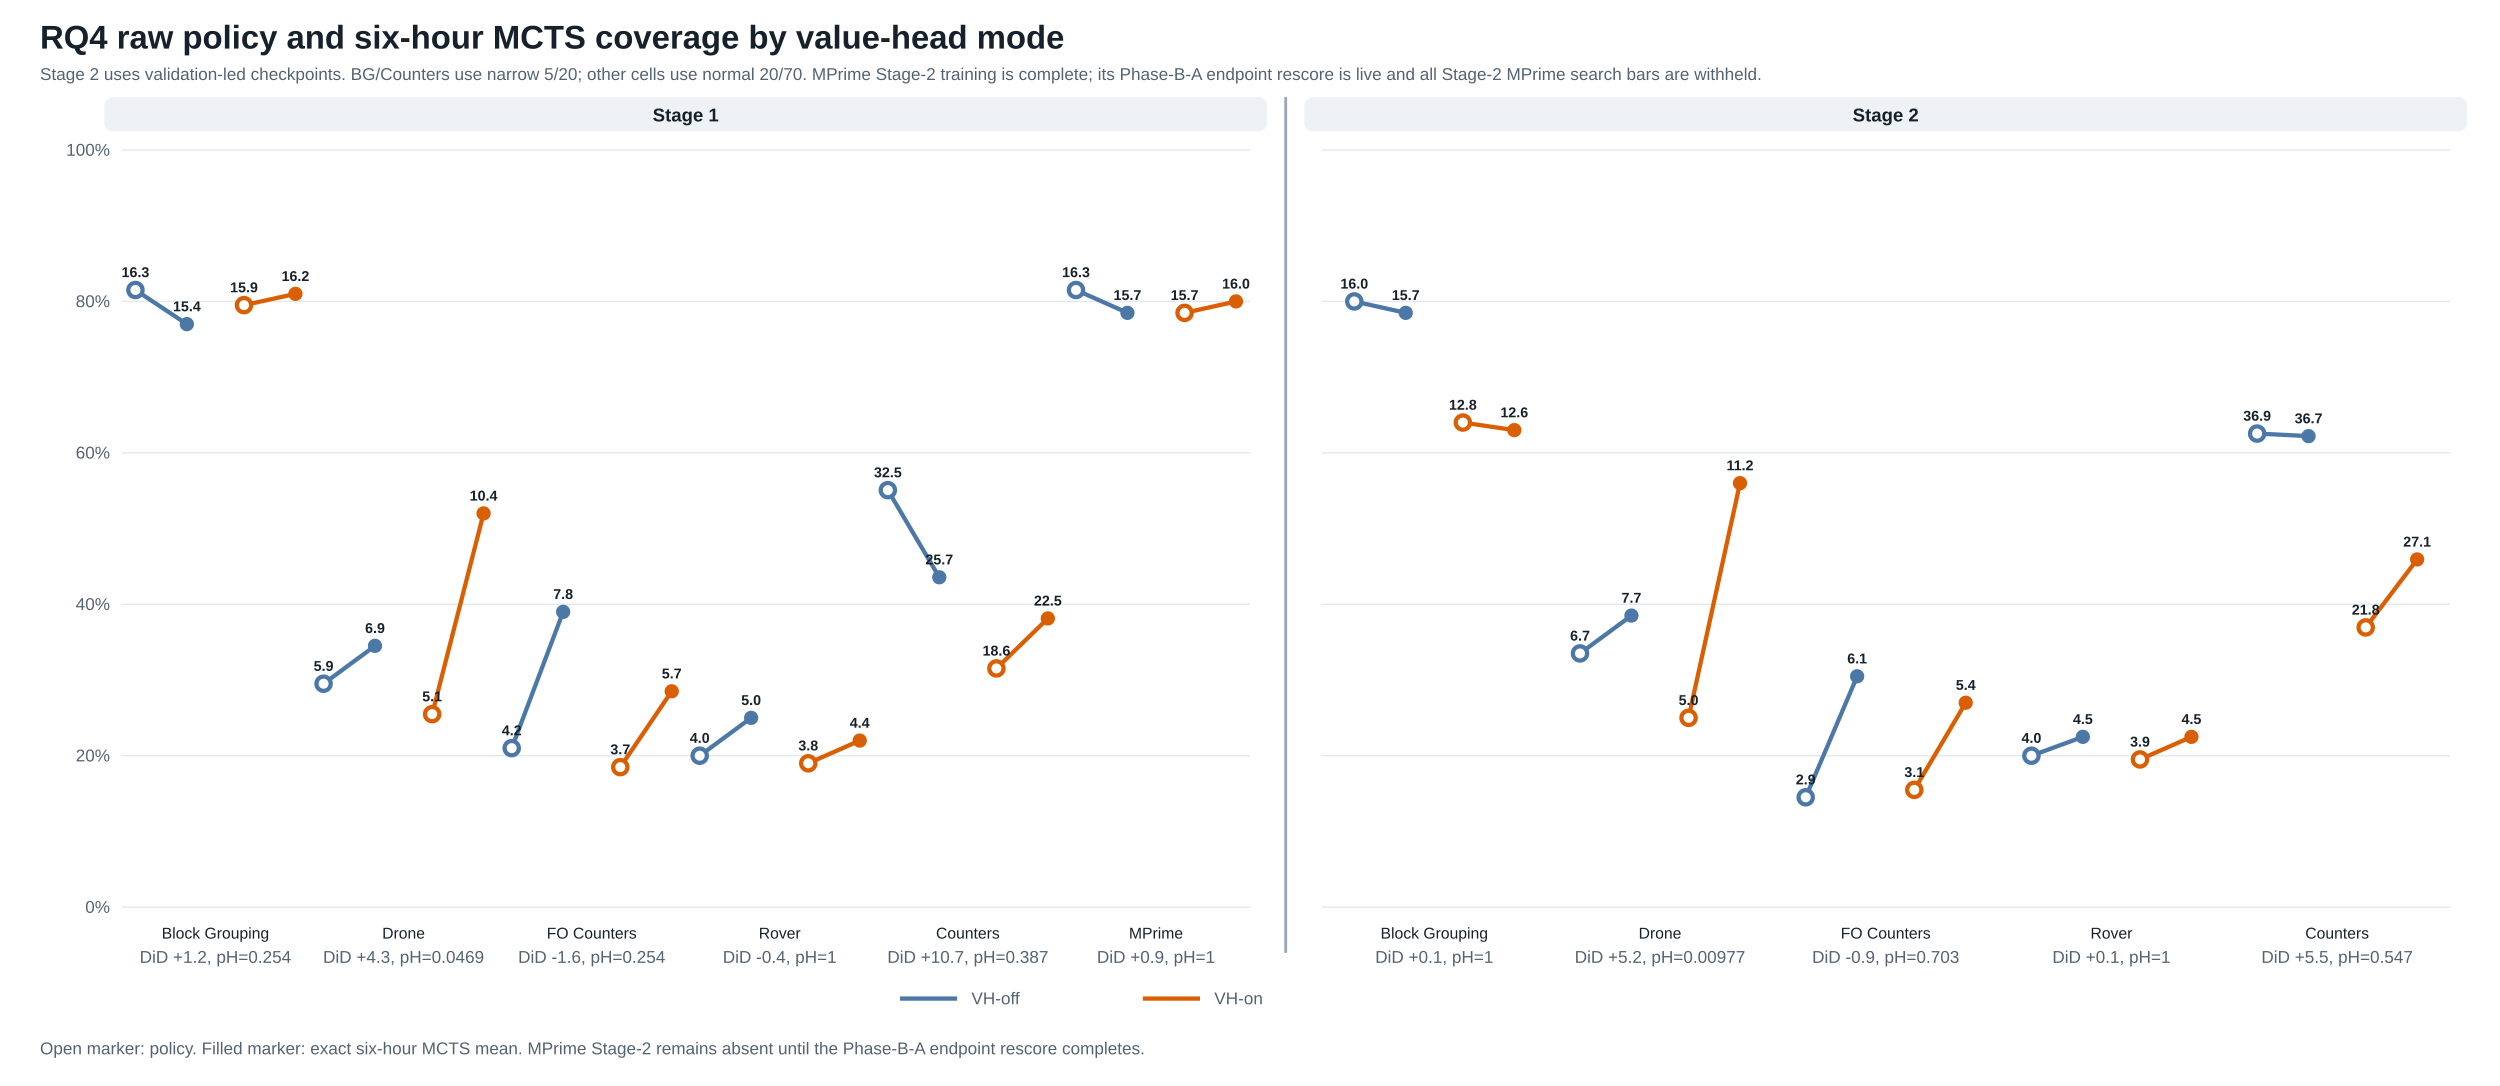
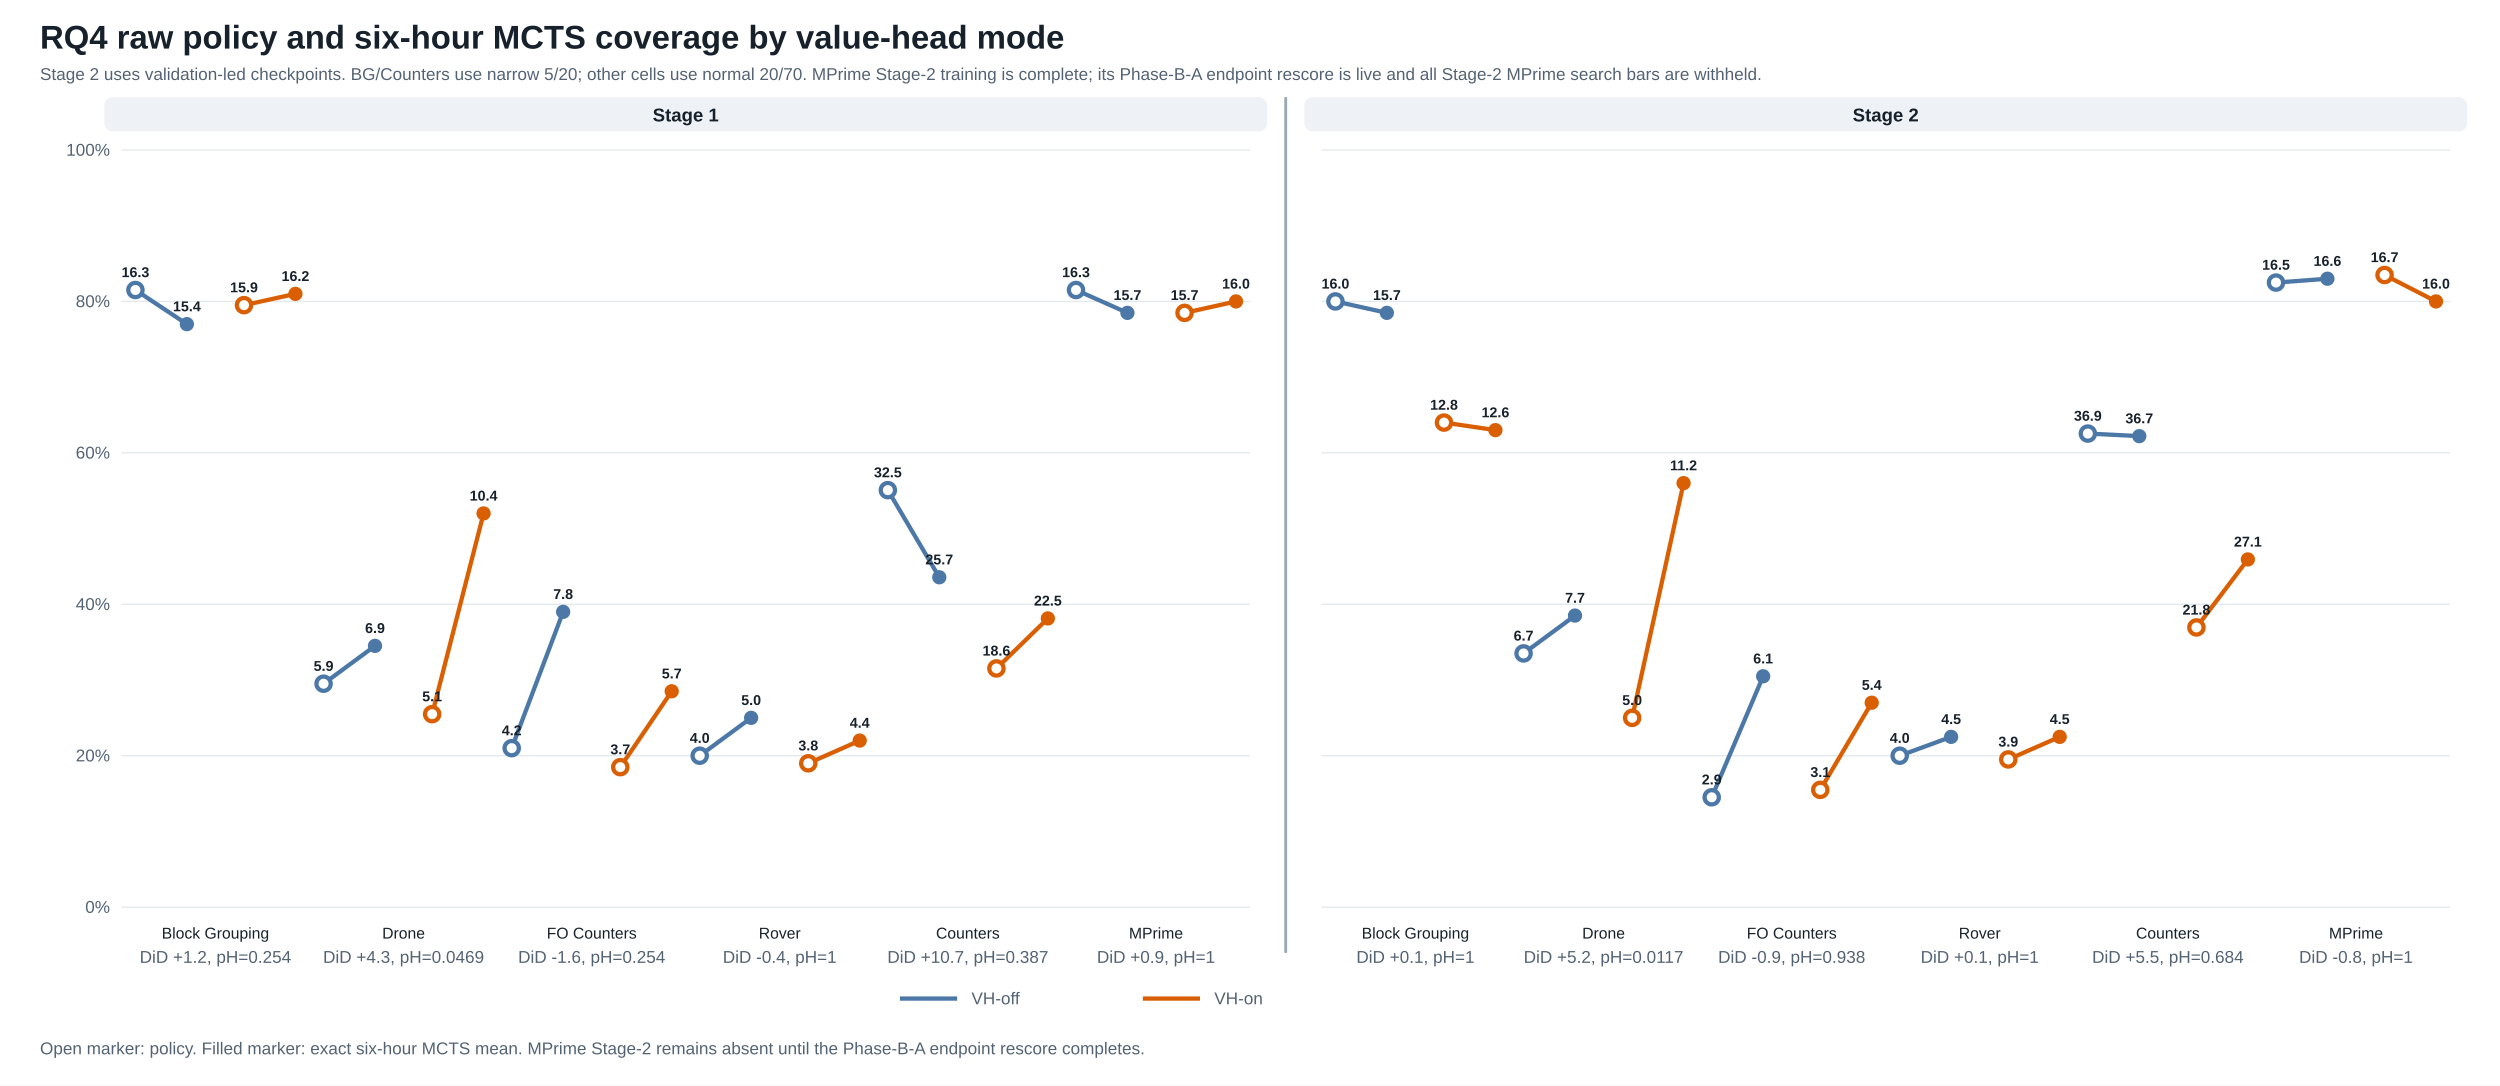
<svg xmlns="http://www.w3.org/2000/svg" width="1750" height="760" viewBox="0 0 1750 760">
  <rect width="100%" height="100%" fill="white" />
  <style>text{font-family:Segoe UI,Arial,sans-serif;fill:#17212b}.title{font-size:23px;font-weight:700}.sub{font-size:12px;fill:#536273}.label{font-size:11px}.head{font-size:13px;font-weight:700}.value{font-size:10px;font-weight:600}</style>
  <text x="28" y="34" class="title">RQ4 raw policy and six-hour MCTS coverage by value-head mode</text>
  <text x="28" y="56" class="sub">Stage 2 uses validation-led checkpoints. BG/Counters use narrow 5/20; other cells use normal 20/70. MPrime Stage-2 training is complete; its Phase-B-A endpoint rescore is live and all Stage-2 MPrime search bars are withheld.</text>
  <rect x="73" y="68" width="814" height="24" rx="6" fill="#eef2f6" />
  <text x="480.0" y="85" text-anchor="middle" class="head">Stage 1</text>
  <line x1="85" y1="635.0" x2="875" y2="635.0" stroke="#e4e9ee" />
  <text x="77" y="639.0" text-anchor="end" class="sub">0%</text>
  <line x1="85" y1="529.0" x2="875" y2="529.0" stroke="#e4e9ee" />
  <text x="77" y="533.0" text-anchor="end" class="sub">20%</text>
  <line x1="85" y1="423.0" x2="875" y2="423.0" stroke="#e4e9ee" />
  <text x="77" y="427.0" text-anchor="end" class="sub">40%</text>
  <line x1="85" y1="317.0" x2="875" y2="317.0" stroke="#e4e9ee" />
  <text x="77" y="321.0" text-anchor="end" class="sub">60%</text>
  <line x1="85" y1="211.0" x2="875" y2="211.0" stroke="#e4e9ee" />
  <text x="77" y="215.0" text-anchor="end" class="sub">80%</text>
  <line x1="85" y1="105.0" x2="875" y2="105.0" stroke="#e4e9ee" />
  <text x="77" y="109.0" text-anchor="end" class="sub">100%</text>
  <line x1="94.8" y1="203.0" x2="130.8" y2="226.9" stroke="#4c78a8" stroke-width="3" stroke-dasharray="none" />
  <circle cx="94.8" cy="203.0" r="5" fill="white" stroke="#4c78a8" stroke-width="3" />
  <circle cx="130.8" cy="226.9" r="5" fill="#4c78a8" opacity="1" />
  <text x="94.8" y="194.0" text-anchor="middle" class="value">16.3</text>
  <text x="130.8" y="217.9" text-anchor="middle" class="value">15.4</text>
  <line x1="170.8" y1="213.6" x2="206.8" y2="205.7" stroke="#d95f02" stroke-width="3" stroke-dasharray="none" />
  <circle cx="170.8" cy="213.6" r="5" fill="white" stroke="#d95f02" stroke-width="3" />
  <circle cx="206.8" cy="205.7" r="5" fill="#d95f02" opacity="1" />
  <text x="170.8" y="204.6" text-anchor="middle" class="value">15.9</text>
  <text x="206.8" y="196.7" text-anchor="middle" class="value">16.2</text>
  <text x="150.8" y="657" text-anchor="middle" class="label">Block Grouping</text>
  <text x="150.8" y="674" text-anchor="middle" class="sub">DiD +1.2, pH=0.254</text>
  <line x1="226.5" y1="478.6" x2="262.5" y2="452.1" stroke="#4c78a8" stroke-width="3" stroke-dasharray="none" />
  <circle cx="226.5" cy="478.6" r="5" fill="white" stroke="#4c78a8" stroke-width="3" />
  <circle cx="262.5" cy="452.1" r="5" fill="#4c78a8" opacity="1" />
  <text x="226.5" y="469.6" text-anchor="middle" class="value">5.9</text>
  <text x="262.5" y="443.1" text-anchor="middle" class="value">6.9</text>
  <line x1="302.5" y1="499.9" x2="338.5" y2="359.4" stroke="#d95f02" stroke-width="3" stroke-dasharray="none" />
  <circle cx="302.5" cy="499.9" r="5" fill="white" stroke="#d95f02" stroke-width="3" />
  <circle cx="338.5" cy="359.4" r="5" fill="#d95f02" opacity="1" />
  <text x="302.5" y="490.9" text-anchor="middle" class="value">5.1</text>
  <text x="338.5" y="350.4" text-anchor="middle" class="value">10.4</text>
  <text x="282.5" y="657" text-anchor="middle" class="label">Drone</text>
  <text x="282.5" y="674" text-anchor="middle" class="sub">DiD +4.3, pH=0.0469</text>
  <line x1="358.2" y1="523.7" x2="394.2" y2="428.3" stroke="#4c78a8" stroke-width="3" stroke-dasharray="none" />
  <circle cx="358.2" cy="523.7" r="5" fill="white" stroke="#4c78a8" stroke-width="3" />
  <circle cx="394.2" cy="428.3" r="5" fill="#4c78a8" opacity="1" />
  <text x="358.2" y="514.7" text-anchor="middle" class="value">4.2</text>
  <text x="394.2" y="419.3" text-anchor="middle" class="value">7.8</text>
  <line x1="434.2" y1="537.0" x2="470.2" y2="483.9" stroke="#d95f02" stroke-width="3" stroke-dasharray="none" />
  <circle cx="434.2" cy="537.0" r="5" fill="white" stroke="#d95f02" stroke-width="3" />
  <circle cx="470.2" cy="483.9" r="5" fill="#d95f02" opacity="1" />
  <text x="434.2" y="528.0" text-anchor="middle" class="value">3.7</text>
  <text x="470.2" y="474.9" text-anchor="middle" class="value">5.7</text>
  <text x="414.2" y="657" text-anchor="middle" class="label">FO Counters</text>
  <text x="414.2" y="674" text-anchor="middle" class="sub">DiD -1.6, pH=0.254</text>
  <line x1="489.8" y1="529.0" x2="525.8" y2="502.5" stroke="#4c78a8" stroke-width="3" stroke-dasharray="none" />
  <circle cx="489.8" cy="529.0" r="5" fill="white" stroke="#4c78a8" stroke-width="3" />
  <circle cx="525.8" cy="502.5" r="5" fill="#4c78a8" opacity="1" />
  <text x="489.8" y="520.0" text-anchor="middle" class="value">4.0</text>
  <text x="525.8" y="493.5" text-anchor="middle" class="value">5.0</text>
  <line x1="565.8" y1="534.3" x2="601.8" y2="518.4" stroke="#d95f02" stroke-width="3" stroke-dasharray="none" />
  <circle cx="565.8" cy="534.3" r="5" fill="white" stroke="#d95f02" stroke-width="3" />
  <circle cx="601.8" cy="518.4" r="5" fill="#d95f02" opacity="1" />
  <text x="565.8" y="525.3" text-anchor="middle" class="value">3.8</text>
  <text x="601.8" y="509.4" text-anchor="middle" class="value">4.4</text>
  <text x="545.8" y="657" text-anchor="middle" class="label">Rover</text>
  <text x="545.8" y="674" text-anchor="middle" class="sub">DiD -0.4, pH=1</text>
  <line x1="621.5" y1="343.1" x2="657.5" y2="404.1" stroke="#4c78a8" stroke-width="3" stroke-dasharray="none" />
  <circle cx="621.5" cy="343.1" r="5" fill="white" stroke="#4c78a8" stroke-width="3" />
  <circle cx="657.5" cy="404.1" r="5" fill="#4c78a8" opacity="1" />
  <text x="621.5" y="334.1" text-anchor="middle" class="value">32.5</text>
  <text x="657.5" y="395.1" text-anchor="middle" class="value">25.7</text>
  <line x1="697.5" y1="467.9" x2="733.5" y2="432.9" stroke="#d95f02" stroke-width="3" stroke-dasharray="none" />
  <circle cx="697.5" cy="467.9" r="5" fill="white" stroke="#d95f02" stroke-width="3" />
  <circle cx="733.5" cy="432.9" r="5" fill="#d95f02" opacity="1" />
  <text x="697.5" y="458.9" text-anchor="middle" class="value">18.6</text>
  <text x="733.5" y="423.9" text-anchor="middle" class="value">22.5</text>
  <text x="677.5" y="657" text-anchor="middle" class="label">Counters</text>
  <text x="677.5" y="674" text-anchor="middle" class="sub">DiD +10.7, pH=0.387</text>
  <line x1="753.2" y1="203.0" x2="789.2" y2="219.0" stroke="#4c78a8" stroke-width="3" stroke-dasharray="none" />
  <circle cx="753.2" cy="203.0" r="5" fill="white" stroke="#4c78a8" stroke-width="3" />
  <circle cx="789.2" cy="219.0" r="5" fill="#4c78a8" opacity="1" />
  <text x="753.2" y="194.0" text-anchor="middle" class="value">16.3</text>
  <text x="789.2" y="210.0" text-anchor="middle" class="value">15.7</text>
  <line x1="829.2" y1="219.0" x2="865.2" y2="211.0" stroke="#d95f02" stroke-width="3" stroke-dasharray="none" />
  <circle cx="829.2" cy="219.0" r="5" fill="white" stroke="#d95f02" stroke-width="3" />
  <circle cx="865.2" cy="211.0" r="5" fill="#d95f02" opacity="1" />
  <text x="829.2" y="210.0" text-anchor="middle" class="value">15.7</text>
  <text x="865.2" y="202.0" text-anchor="middle" class="value">16.0</text>
  <text x="809.2" y="657" text-anchor="middle" class="label">MPrime</text>
  <text x="809.2" y="674" text-anchor="middle" class="sub">DiD +0.9, pH=1</text>
  <rect x="913" y="68" width="814" height="24" rx="6" fill="#eef2f6" />
  <text x="1320.0" y="85" text-anchor="middle" class="head">Stage 2</text>
  <line x1="925" y1="635.0" x2="1715" y2="635.0" stroke="#e4e9ee" />
  <line x1="925" y1="529.0" x2="1715" y2="529.0" stroke="#e4e9ee" />
  <line x1="925" y1="423.0" x2="1715" y2="423.0" stroke="#e4e9ee" />
  <line x1="925" y1="317.0" x2="1715" y2="317.0" stroke="#e4e9ee" />
  <line x1="925" y1="211.0" x2="1715" y2="211.0" stroke="#e4e9ee" />
  <line x1="925" y1="105.0" x2="1715" y2="105.0" stroke="#e4e9ee" />
-   <line x1="948.0" y1="211.0" x2="984.0" y2="219.0" stroke="#4c78a8" stroke-width="3" stroke-dasharray="none" />
-   <circle cx="948.0" cy="211.0" r="5" fill="white" stroke="#4c78a8" stroke-width="3" />
-   <circle cx="984.0" cy="219.0" r="5" fill="#4c78a8" opacity="1" />
-   <text x="948.0" y="202.0" text-anchor="middle" class="value">16.0</text>
-   <text x="984.0" y="210.0" text-anchor="middle" class="value">15.7</text>
-   <line x1="1024.0" y1="295.8" x2="1060.0" y2="301.1" stroke="#d95f02" stroke-width="3" stroke-dasharray="none" />
-   <circle cx="1024.0" cy="295.8" r="5" fill="white" stroke="#d95f02" stroke-width="3" />
-   <circle cx="1060.0" cy="301.1" r="5" fill="#d95f02" opacity="1" />
-   <text x="1024.0" y="286.8" text-anchor="middle" class="value">12.8</text>
-   <text x="1060.0" y="292.1" text-anchor="middle" class="value">12.6</text>
-   <text x="1004.0" y="657" text-anchor="middle" class="label">Block Grouping</text>
-   <text x="1004.0" y="674" text-anchor="middle" class="sub">DiD +0.1, pH=1</text>
-   <line x1="1106.0" y1="457.4" x2="1142.0" y2="430.9" stroke="#4c78a8" stroke-width="3" stroke-dasharray="none" />
-   <circle cx="1106.0" cy="457.4" r="5" fill="white" stroke="#4c78a8" stroke-width="3" />
-   <circle cx="1142.0" cy="430.9" r="5" fill="#4c78a8" opacity="1" />
-   <text x="1106.0" y="448.4" text-anchor="middle" class="value">6.7</text>
-   <text x="1142.0" y="421.9" text-anchor="middle" class="value">7.7</text>
-   <line x1="1182.0" y1="502.5" x2="1218.0" y2="338.2" stroke="#d95f02" stroke-width="3" stroke-dasharray="none" />
-   <circle cx="1182.0" cy="502.5" r="5" fill="white" stroke="#d95f02" stroke-width="3" />
-   <circle cx="1218.0" cy="338.2" r="5" fill="#d95f02" opacity="1" />
-   <text x="1182.0" y="493.5" text-anchor="middle" class="value">5.0</text>
-   <text x="1218.0" y="329.2" text-anchor="middle" class="value">11.2</text>
-   <text x="1162.0" y="657" text-anchor="middle" class="label">Drone</text>
-   <text x="1162.0" y="674" text-anchor="middle" class="sub">DiD +5.2, pH=0.00977</text>
-   <line x1="1264.0" y1="558.1" x2="1300.0" y2="473.4" stroke="#4c78a8" stroke-width="3" stroke-dasharray="none" />
-   <circle cx="1264.0" cy="558.1" r="5" fill="white" stroke="#4c78a8" stroke-width="3" />
-   <circle cx="1300.0" cy="473.4" r="5" fill="#4c78a8" opacity="1" />
-   <text x="1264.0" y="549.1" text-anchor="middle" class="value">2.9</text>
-   <text x="1300.0" y="464.4" text-anchor="middle" class="value">6.1</text>
-   <line x1="1340.0" y1="552.9" x2="1376.0" y2="491.9" stroke="#d95f02" stroke-width="3" stroke-dasharray="none" />
-   <circle cx="1340.0" cy="552.9" r="5" fill="white" stroke="#d95f02" stroke-width="3" />
-   <circle cx="1376.0" cy="491.9" r="5" fill="#d95f02" opacity="1" />
-   <text x="1340.0" y="543.9" text-anchor="middle" class="value">3.1</text>
-   <text x="1376.0" y="482.9" text-anchor="middle" class="value">5.4</text>
-   <text x="1320.0" y="657" text-anchor="middle" class="label">FO Counters</text>
-   <text x="1320.0" y="674" text-anchor="middle" class="sub">DiD -0.9, pH=0.703</text>
-   <line x1="1422.0" y1="529.0" x2="1458.0" y2="515.8" stroke="#4c78a8" stroke-width="3" stroke-dasharray="none" />
-   <circle cx="1422.0" cy="529.0" r="5" fill="white" stroke="#4c78a8" stroke-width="3" />
-   <circle cx="1458.0" cy="515.8" r="5" fill="#4c78a8" opacity="1" />
-   <text x="1422.0" y="520.0" text-anchor="middle" class="value">4.0</text>
-   <text x="1458.0" y="506.8" text-anchor="middle" class="value">4.5</text>
-   <line x1="1498.0" y1="531.6" x2="1534.0" y2="515.8" stroke="#d95f02" stroke-width="3" stroke-dasharray="none" />
-   <circle cx="1498.0" cy="531.6" r="5" fill="white" stroke="#d95f02" stroke-width="3" />
-   <circle cx="1534.0" cy="515.8" r="5" fill="#d95f02" opacity="1" />
-   <text x="1498.0" y="522.6" text-anchor="middle" class="value">3.9</text>
-   <text x="1534.0" y="506.8" text-anchor="middle" class="value">4.5</text>
-   <text x="1478.0" y="657" text-anchor="middle" class="label">Rover</text>
-   <text x="1478.0" y="674" text-anchor="middle" class="sub">DiD +0.1, pH=1</text>
-   <line x1="1580.0" y1="303.5" x2="1616.0" y2="305.3" stroke="#4c78a8" stroke-width="3" stroke-dasharray="none" />
-   <circle cx="1580.0" cy="303.5" r="5" fill="white" stroke="#4c78a8" stroke-width="3" />
-   <circle cx="1616.0" cy="305.3" r="5" fill="#4c78a8" opacity="1" />
-   <text x="1580.0" y="294.5" text-anchor="middle" class="value">36.9</text>
-   <text x="1616.0" y="296.3" text-anchor="middle" class="value">36.7</text>
-   <line x1="1656.0" y1="439.2" x2="1692.0" y2="391.6" stroke="#d95f02" stroke-width="3" stroke-dasharray="none" />
-   <circle cx="1656.0" cy="439.2" r="5" fill="white" stroke="#d95f02" stroke-width="3" />
-   <circle cx="1692.0" cy="391.6" r="5" fill="#d95f02" opacity="1" />
-   <text x="1656.0" y="430.2" text-anchor="middle" class="value">21.8</text>
-   <text x="1692.0" y="382.6" text-anchor="middle" class="value">27.1</text>
-   <text x="1636.0" y="657" text-anchor="middle" class="label">Counters</text>
-   <text x="1636.0" y="674" text-anchor="middle" class="sub">DiD +5.5, pH=0.547</text>
+   <line x1="934.8" y1="211.0" x2="970.8" y2="219.0" stroke="#4c78a8" stroke-width="3" stroke-dasharray="none" />
+   <circle cx="934.8" cy="211.0" r="5" fill="white" stroke="#4c78a8" stroke-width="3" />
+   <circle cx="970.8" cy="219.0" r="5" fill="#4c78a8" opacity="1" />
+   <text x="934.8" y="202.0" text-anchor="middle" class="value">16.0</text>
+   <text x="970.8" y="210.0" text-anchor="middle" class="value">15.7</text>
+   <line x1="1010.8" y1="295.8" x2="1046.8" y2="301.1" stroke="#d95f02" stroke-width="3" stroke-dasharray="none" />
+   <circle cx="1010.8" cy="295.8" r="5" fill="white" stroke="#d95f02" stroke-width="3" />
+   <circle cx="1046.8" cy="301.1" r="5" fill="#d95f02" opacity="1" />
+   <text x="1010.8" y="286.8" text-anchor="middle" class="value">12.8</text>
+   <text x="1046.8" y="292.1" text-anchor="middle" class="value">12.6</text>
+   <text x="990.8" y="657" text-anchor="middle" class="label">Block Grouping</text>
+   <text x="990.8" y="674" text-anchor="middle" class="sub">DiD +0.1, pH=1</text>
+   <line x1="1066.5" y1="457.4" x2="1102.5" y2="430.9" stroke="#4c78a8" stroke-width="3" stroke-dasharray="none" />
+   <circle cx="1066.5" cy="457.4" r="5" fill="white" stroke="#4c78a8" stroke-width="3" />
+   <circle cx="1102.5" cy="430.9" r="5" fill="#4c78a8" opacity="1" />
+   <text x="1066.5" y="448.4" text-anchor="middle" class="value">6.7</text>
+   <text x="1102.5" y="421.9" text-anchor="middle" class="value">7.7</text>
+   <line x1="1142.5" y1="502.5" x2="1178.5" y2="338.2" stroke="#d95f02" stroke-width="3" stroke-dasharray="none" />
+   <circle cx="1142.5" cy="502.5" r="5" fill="white" stroke="#d95f02" stroke-width="3" />
+   <circle cx="1178.5" cy="338.2" r="5" fill="#d95f02" opacity="1" />
+   <text x="1142.5" y="493.5" text-anchor="middle" class="value">5.0</text>
+   <text x="1178.5" y="329.2" text-anchor="middle" class="value">11.2</text>
+   <text x="1122.5" y="657" text-anchor="middle" class="label">Drone</text>
+   <text x="1122.5" y="674" text-anchor="middle" class="sub">DiD +5.2, pH=0.0117</text>
+   <line x1="1198.2" y1="558.1" x2="1234.2" y2="473.4" stroke="#4c78a8" stroke-width="3" stroke-dasharray="none" />
+   <circle cx="1198.2" cy="558.1" r="5" fill="white" stroke="#4c78a8" stroke-width="3" />
+   <circle cx="1234.2" cy="473.4" r="5" fill="#4c78a8" opacity="1" />
+   <text x="1198.2" y="549.1" text-anchor="middle" class="value">2.9</text>
+   <text x="1234.2" y="464.4" text-anchor="middle" class="value">6.1</text>
+   <line x1="1274.2" y1="552.9" x2="1310.2" y2="491.9" stroke="#d95f02" stroke-width="3" stroke-dasharray="none" />
+   <circle cx="1274.2" cy="552.9" r="5" fill="white" stroke="#d95f02" stroke-width="3" />
+   <circle cx="1310.2" cy="491.9" r="5" fill="#d95f02" opacity="1" />
+   <text x="1274.2" y="543.9" text-anchor="middle" class="value">3.1</text>
+   <text x="1310.2" y="482.9" text-anchor="middle" class="value">5.4</text>
+   <text x="1254.2" y="657" text-anchor="middle" class="label">FO Counters</text>
+   <text x="1254.2" y="674" text-anchor="middle" class="sub">DiD -0.9, pH=0.938</text>
+   <line x1="1329.8" y1="529.0" x2="1365.8" y2="515.8" stroke="#4c78a8" stroke-width="3" stroke-dasharray="none" />
+   <circle cx="1329.8" cy="529.0" r="5" fill="white" stroke="#4c78a8" stroke-width="3" />
+   <circle cx="1365.8" cy="515.8" r="5" fill="#4c78a8" opacity="1" />
+   <text x="1329.8" y="520.0" text-anchor="middle" class="value">4.0</text>
+   <text x="1365.8" y="506.8" text-anchor="middle" class="value">4.5</text>
+   <line x1="1405.8" y1="531.6" x2="1441.8" y2="515.8" stroke="#d95f02" stroke-width="3" stroke-dasharray="none" />
+   <circle cx="1405.8" cy="531.6" r="5" fill="white" stroke="#d95f02" stroke-width="3" />
+   <circle cx="1441.8" cy="515.8" r="5" fill="#d95f02" opacity="1" />
+   <text x="1405.8" y="522.6" text-anchor="middle" class="value">3.9</text>
+   <text x="1441.8" y="506.8" text-anchor="middle" class="value">4.5</text>
+   <text x="1385.8" y="657" text-anchor="middle" class="label">Rover</text>
+   <text x="1385.8" y="674" text-anchor="middle" class="sub">DiD +0.1, pH=1</text>
+   <line x1="1461.5" y1="303.5" x2="1497.5" y2="305.3" stroke="#4c78a8" stroke-width="3" stroke-dasharray="none" />
+   <circle cx="1461.5" cy="303.5" r="5" fill="white" stroke="#4c78a8" stroke-width="3" />
+   <circle cx="1497.5" cy="305.3" r="5" fill="#4c78a8" opacity="1" />
+   <text x="1461.5" y="294.5" text-anchor="middle" class="value">36.9</text>
+   <text x="1497.5" y="296.3" text-anchor="middle" class="value">36.7</text>
+   <line x1="1537.5" y1="439.2" x2="1573.5" y2="391.6" stroke="#d95f02" stroke-width="3" stroke-dasharray="none" />
+   <circle cx="1537.5" cy="439.2" r="5" fill="white" stroke="#d95f02" stroke-width="3" />
+   <circle cx="1573.5" cy="391.6" r="5" fill="#d95f02" opacity="1" />
+   <text x="1537.5" y="430.2" text-anchor="middle" class="value">21.8</text>
+   <text x="1573.5" y="382.6" text-anchor="middle" class="value">27.1</text>
+   <text x="1517.5" y="657" text-anchor="middle" class="label">Counters</text>
+   <text x="1517.5" y="674" text-anchor="middle" class="sub">DiD +5.5, pH=0.684</text>
+   <line x1="1593.2" y1="197.8" x2="1629.2" y2="195.1" stroke="#4c78a8" stroke-width="3" stroke-dasharray="none" />
+   <circle cx="1593.2" cy="197.8" r="5" fill="white" stroke="#4c78a8" stroke-width="3" />
+   <circle cx="1629.2" cy="195.1" r="5" fill="#4c78a8" opacity="1" />
+   <text x="1593.2" y="188.8" text-anchor="middle" class="value">16.5</text>
+   <text x="1629.2" y="186.1" text-anchor="middle" class="value">16.6</text>
+   <line x1="1669.2" y1="192.5" x2="1705.2" y2="211.0" stroke="#d95f02" stroke-width="3" stroke-dasharray="none" />
+   <circle cx="1669.2" cy="192.5" r="5" fill="white" stroke="#d95f02" stroke-width="3" />
+   <circle cx="1705.2" cy="211.0" r="5" fill="#d95f02" opacity="1" />
+   <text x="1669.2" y="183.5" text-anchor="middle" class="value">16.7</text>
+   <text x="1705.2" y="202.0" text-anchor="middle" class="value">16.0</text>
+   <text x="1649.2" y="657" text-anchor="middle" class="label">MPrime</text>
+   <text x="1649.2" y="674" text-anchor="middle" class="sub">DiD -0.8, pH=1</text>
  <line x1="900" y1="68" x2="900" y2="667" stroke="#9aa7b4" stroke-width="2" />
  <line x1="630" y1="699" x2="670" y2="699" stroke="#4c78a8" stroke-width="3" />
  <text x="680" y="703" class="sub">VH-off</text>
  <line x1="800" y1="699" x2="840" y2="699" stroke="#d95f02" stroke-width="3" />
  <text x="850" y="703" class="sub">VH-on</text>
  <text x="28" y="738" class="sub">Open marker: policy. Filled marker: exact six-hour MCTS mean. MPrime Stage-2 remains absent until the Phase-B-A endpoint rescore completes.</text>
</svg>
